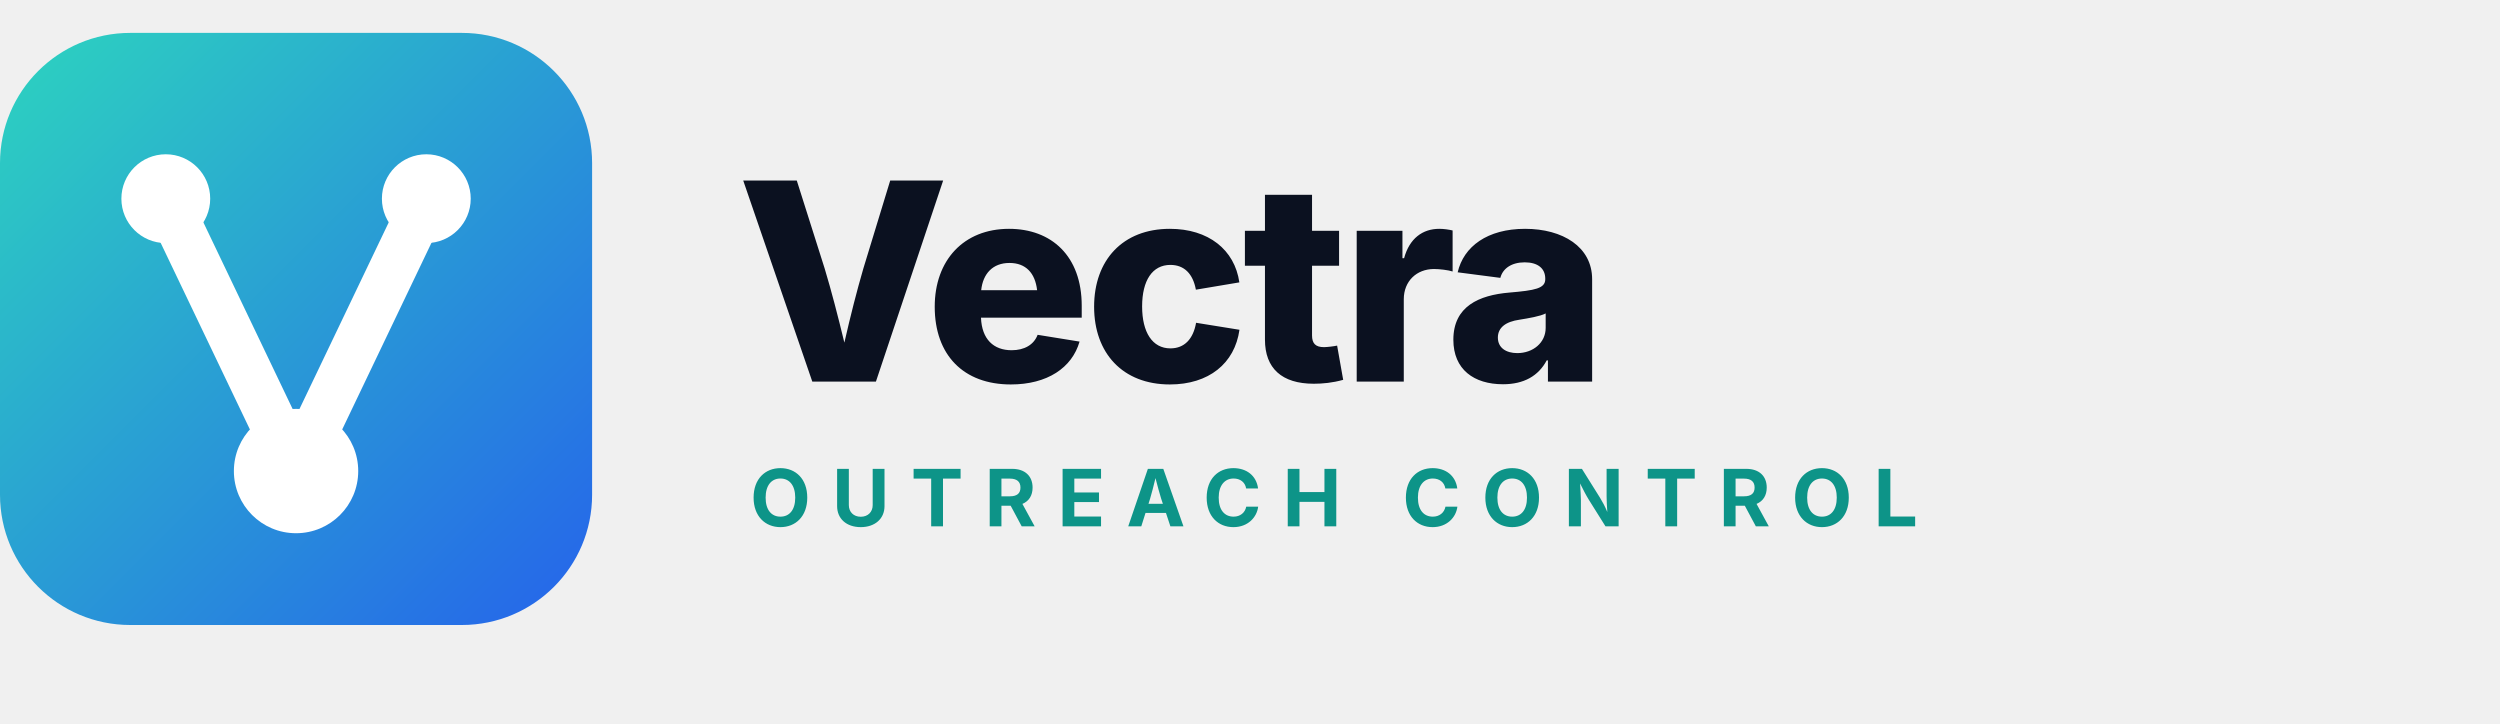
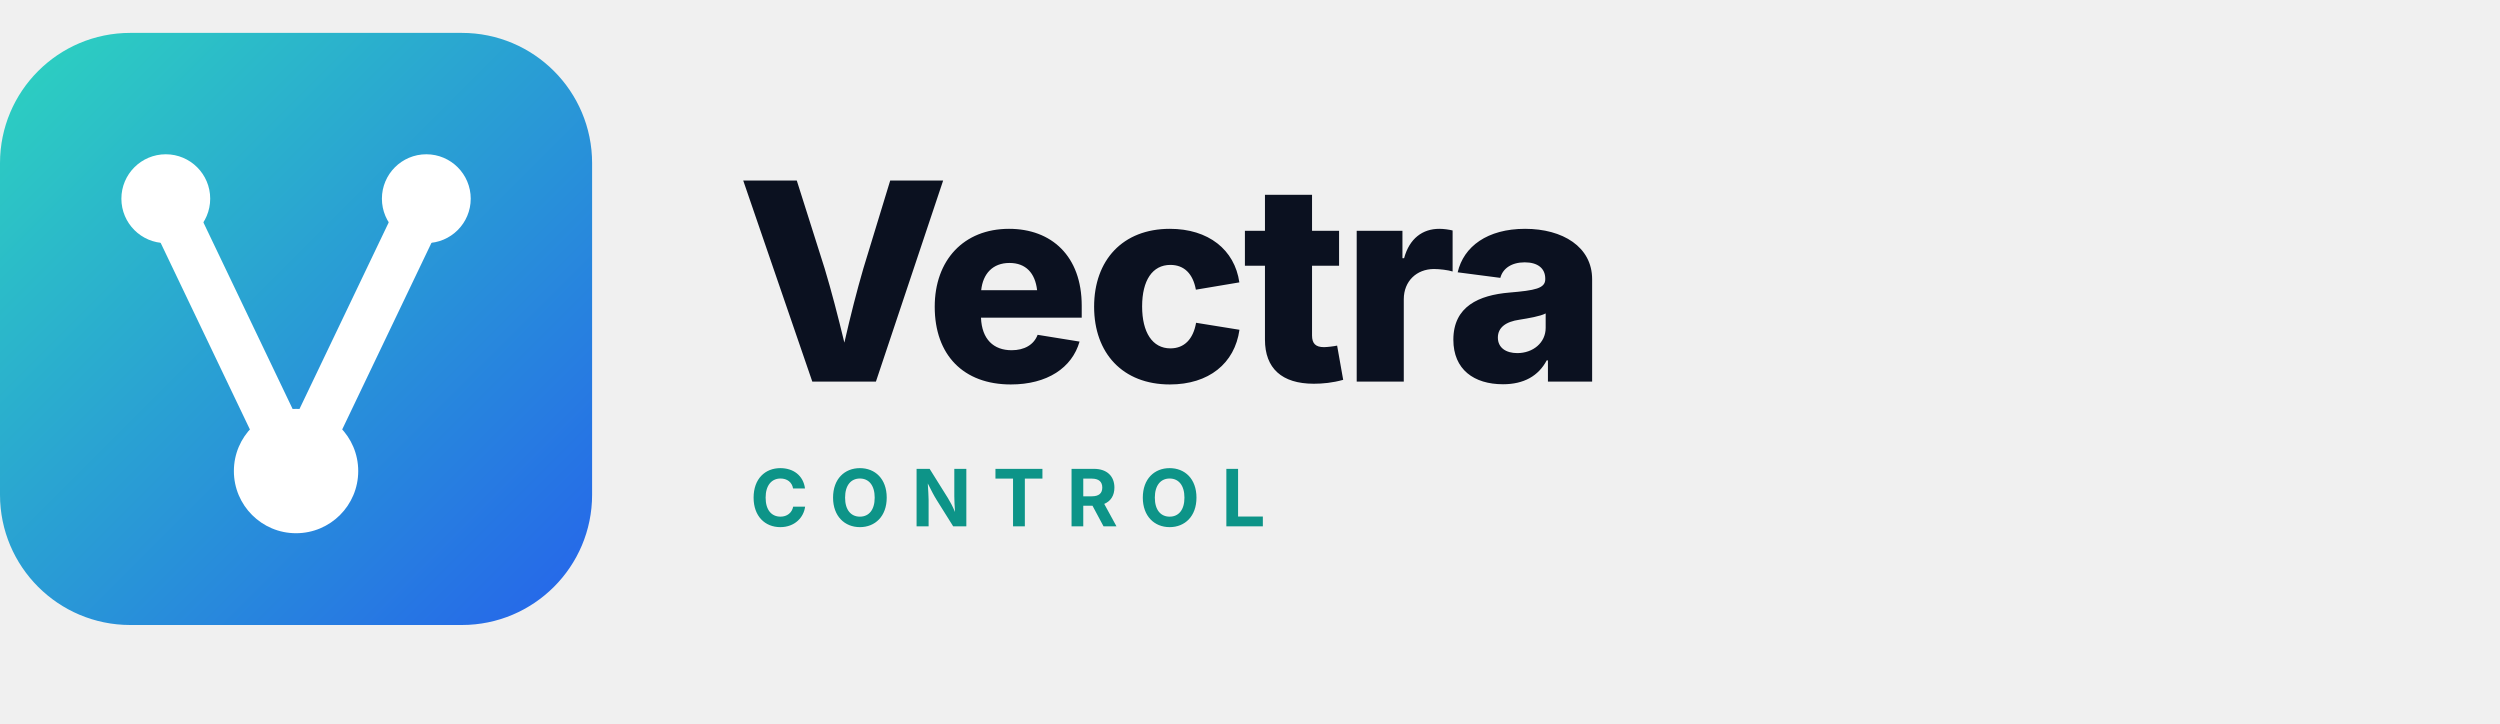
<svg xmlns="http://www.w3.org/2000/svg" width="380" height="110" viewBox="0 0 380 110">
  <defs>
    <linearGradient id="vtile-l" x1="0" y1="0" x2="100" y2="100" gradientUnits="userSpaceOnUse">
      <stop offset="0" stop-color="#2DD4BF" />
      <stop offset="1" stop-color="#2563EB" />
    </linearGradient>
  </defs>
  <g transform="translate(0,5) scale(0.9)">
    <rect width="100" height="100" rx="22" fill="url(#vtile-l)" />
    <line x1="28" y1="28" x2="50" y2="74" stroke="#FFFFFF" stroke-width="8" stroke-linecap="round" />
    <line x1="72" y1="28" x2="50" y2="74" stroke="#FFFFFF" stroke-width="8" stroke-linecap="round" />
    <circle cx="28" cy="28" r="7.5" fill="#FFFFFF" />
    <circle cx="72" cy="28" r="7.5" fill="#FFFFFF" />
    <circle cx="50" cy="74" r="10.5" fill="#FFFFFF" />
  </g>
  <text x="112" y="58" font-family="ui-sans-serif, -apple-system, 'Segoe UI', system-ui, sans-serif" font-size="42" font-weight="800" letter-spacing="-1" fill="#0B1120">Vectra</text>
-   <text x="114" y="80" font-family="ui-sans-serif, -apple-system, 'Segoe UI', system-ui, sans-serif" font-size="12" font-weight="700" letter-spacing="3.2" fill="#0D9488">OUTREACH CONTROL</text>
+   <text x="114" y="80" font-family="ui-sans-serif, -apple-system, 'Segoe UI', system-ui, sans-serif" font-size="12" font-weight="700" letter-spacing="3.2" fill="#0D9488">CONTROL</text>
</svg>
